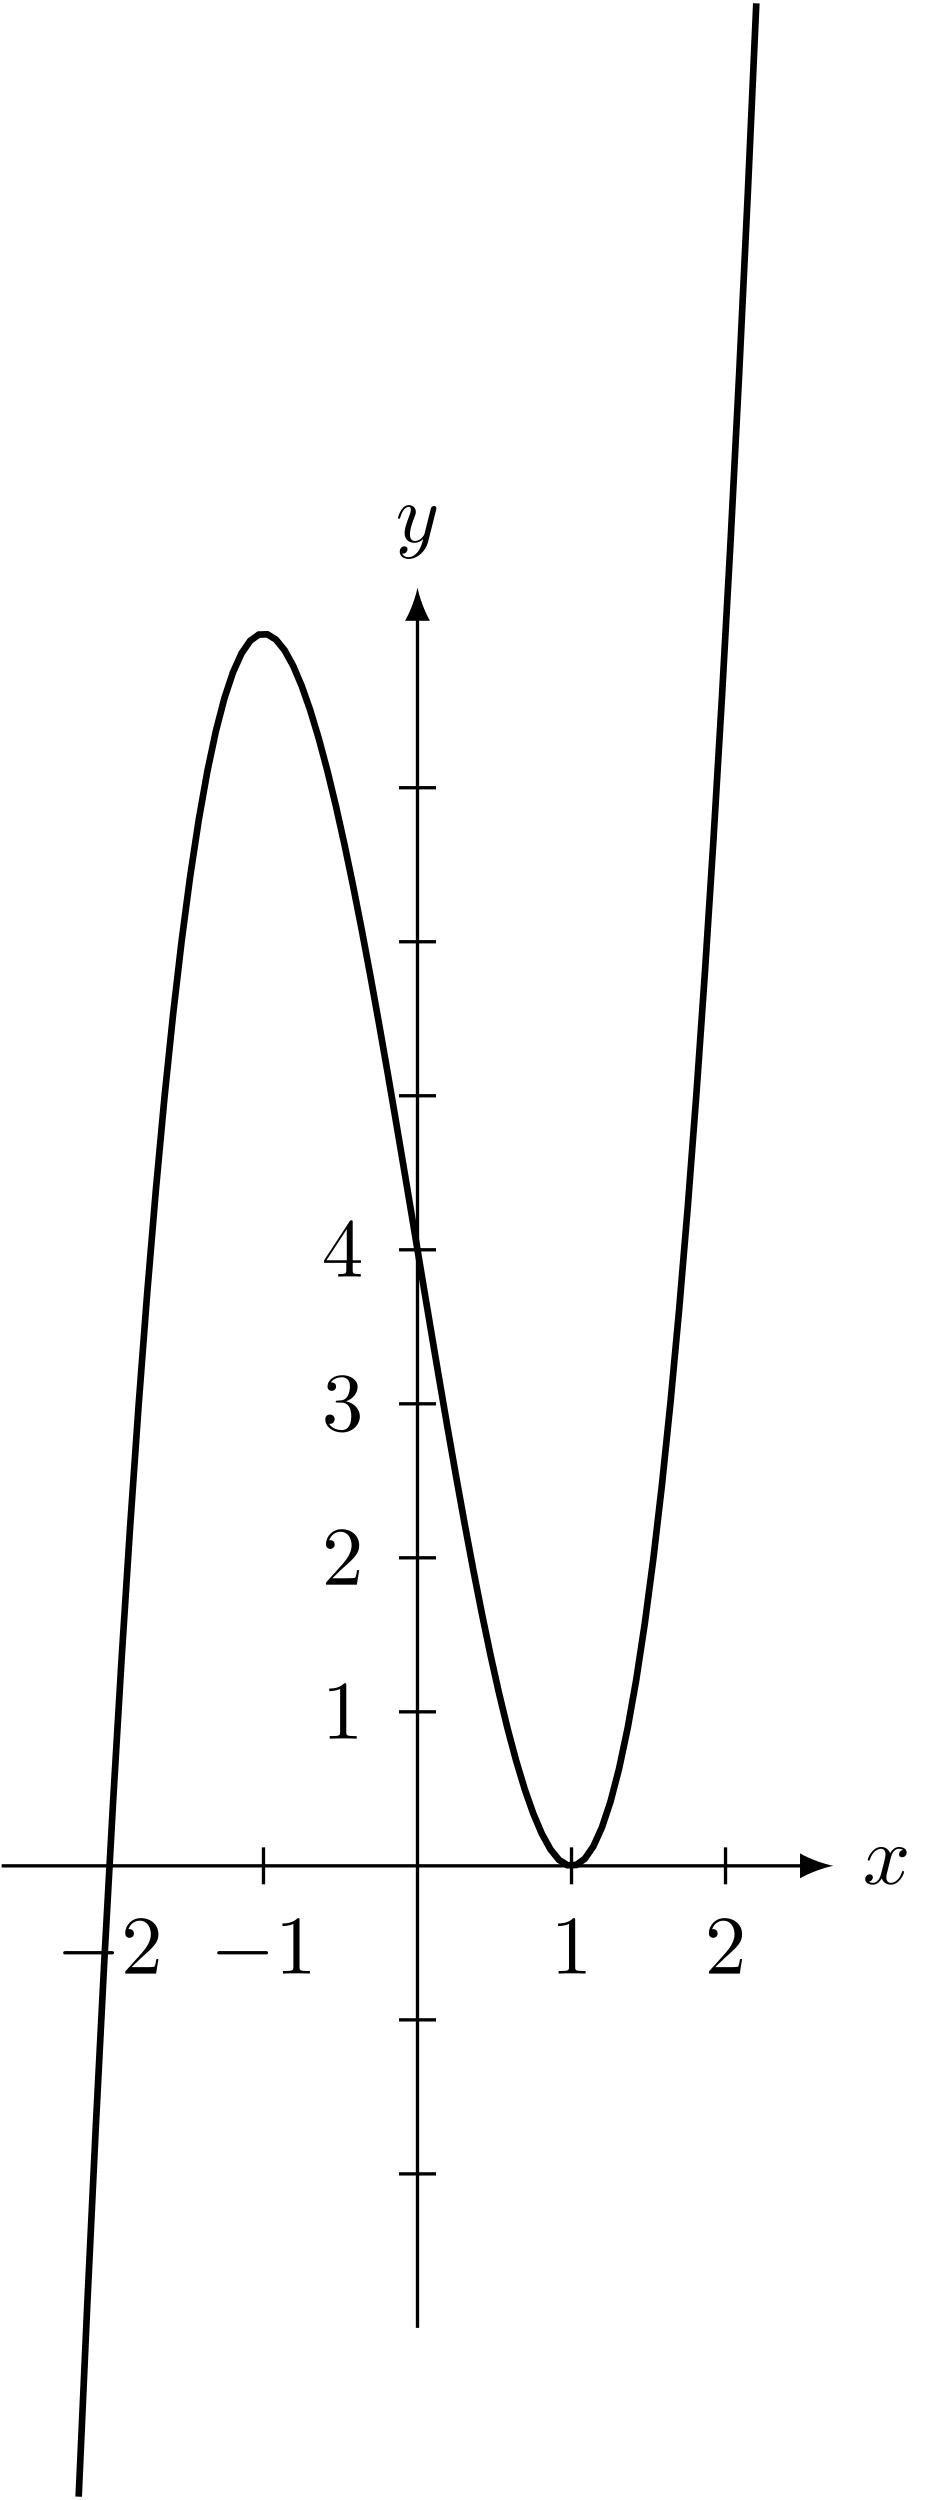
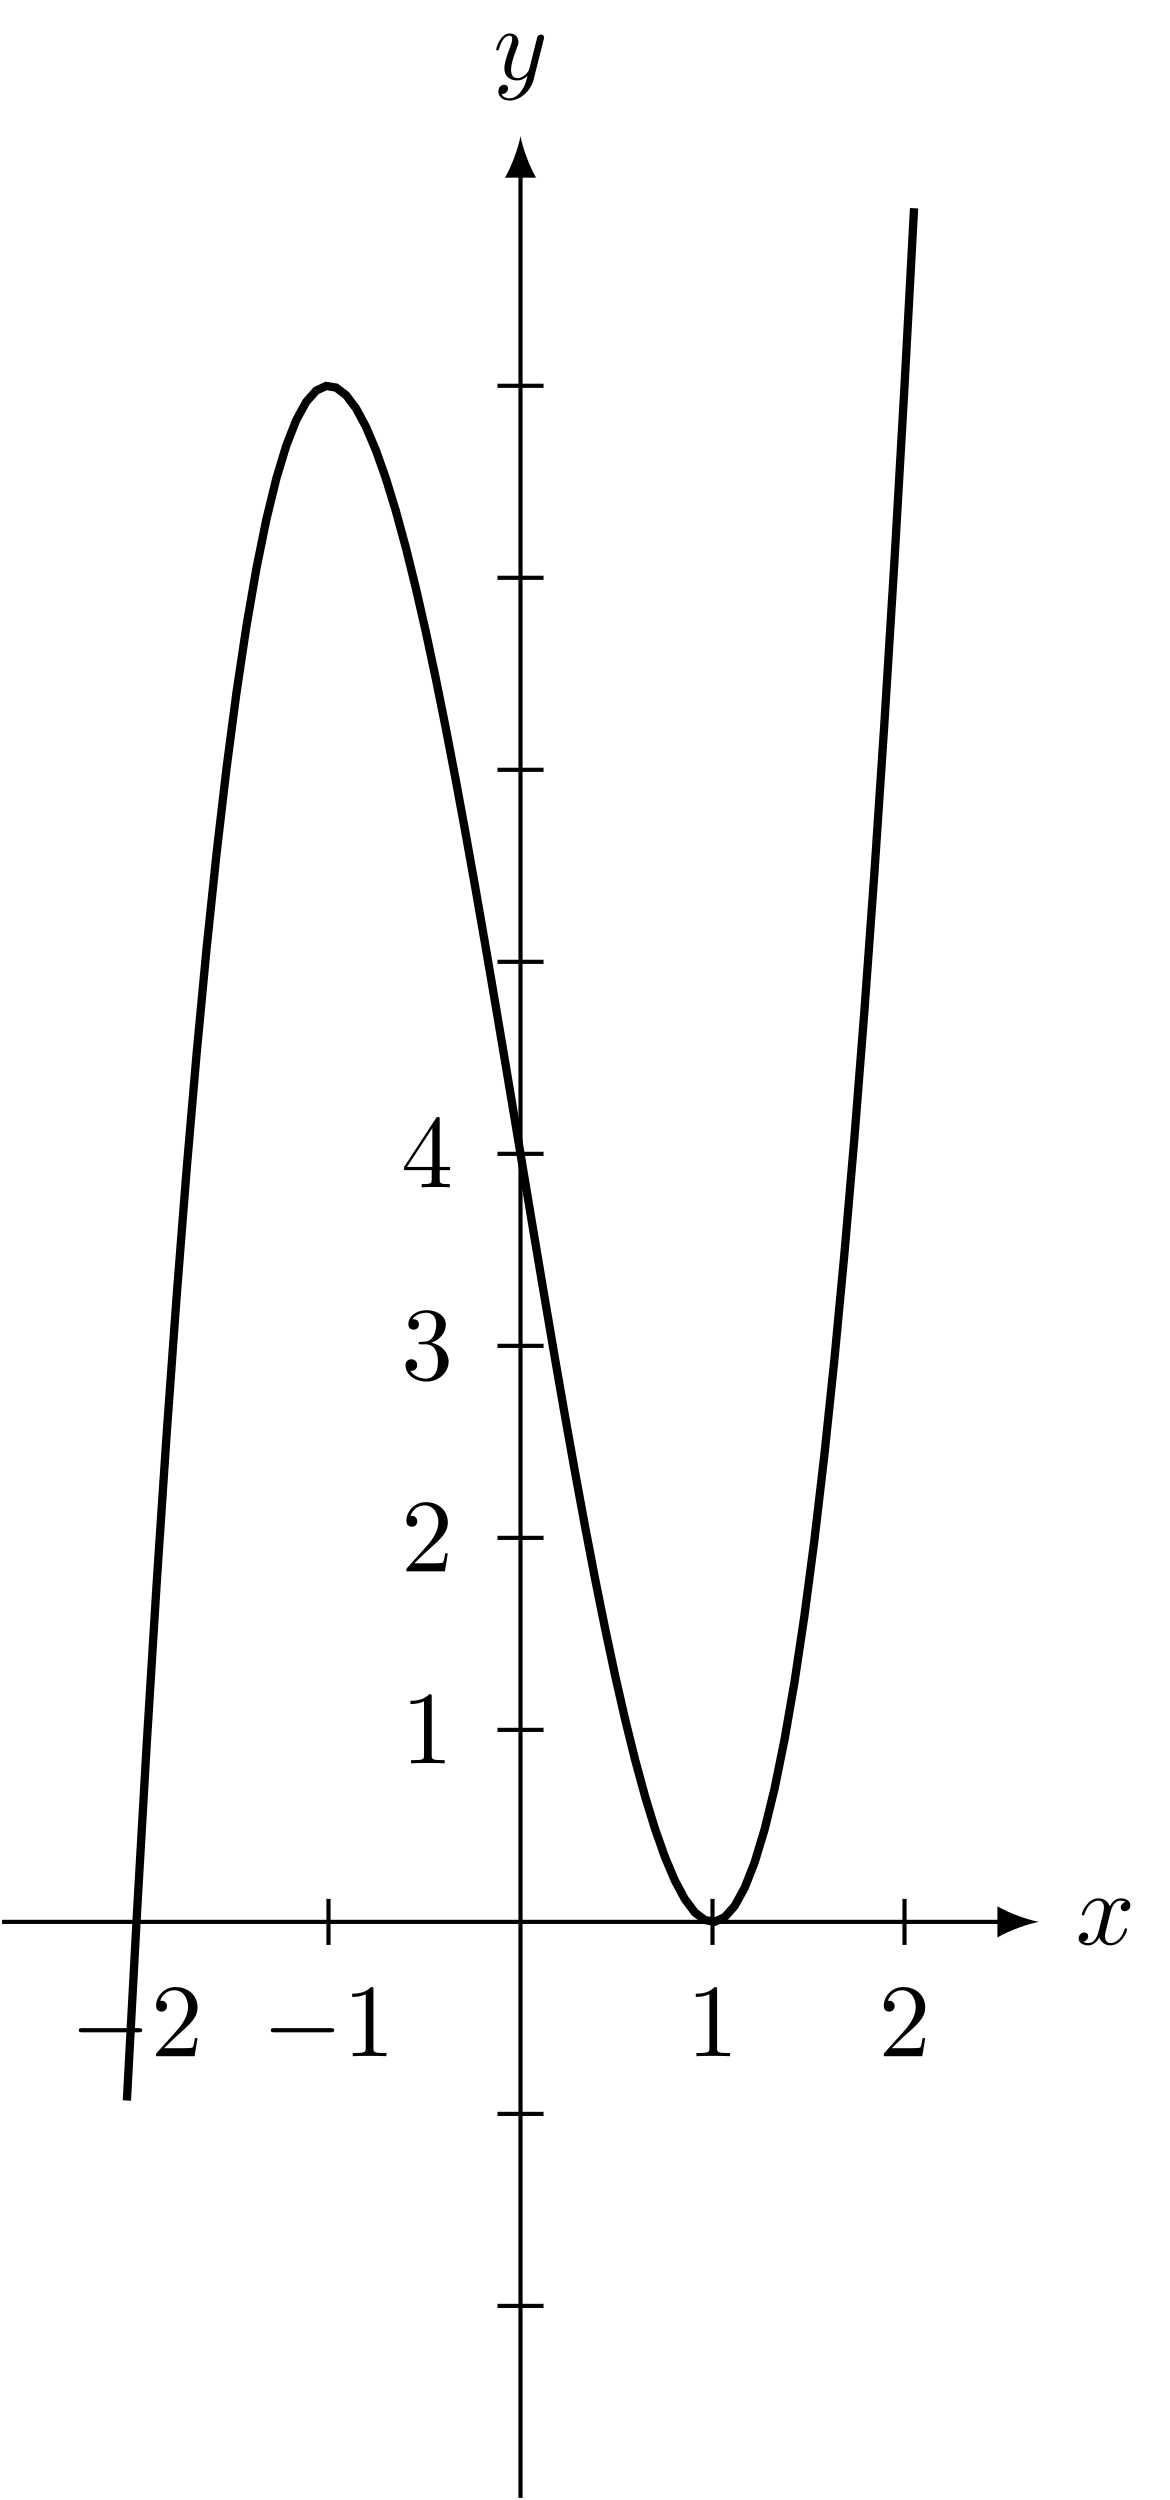
- <svg xmlns="http://www.w3.org/2000/svg" xmlns:xlink="http://www.w3.org/1999/xlink" version="1.1" width="112.228pt" height="299.079pt" viewBox="-70.007 -70.007 112.228 299.079">
+ <svg xmlns="http://www.w3.org/2000/svg" xmlns:xlink="http://www.w3.org/1999/xlink" version="1.1" width="112.228pt" height="239.894pt" viewBox="-70.007 -70.007 112.228 239.894">
  <defs>
    <path id="g2-49" d="M2.929-6.376C2.929-6.615 2.929-6.635 2.7-6.635C2.082-5.998 1.205-5.998 .887-5.998V-5.689C1.086-5.689 1.674-5.689 2.192-5.948V-.787C2.192-.428 2.162-.309 1.265-.309H.946V0C1.295-.03 2.162-.03 2.56-.03S3.826-.03 4.174 0V-.309H3.856C2.959-.309 2.929-.418 2.929-.787V-6.376Z" />
    <path id="g2-50" d="M1.265-.767L2.321-1.793C3.875-3.168 4.473-3.706 4.473-4.702C4.473-5.838 3.577-6.635 2.361-6.635C1.235-6.635 .498-5.719 .498-4.832C.498-4.274 .996-4.274 1.026-4.274C1.196-4.274 1.544-4.394 1.544-4.802C1.544-5.061 1.365-5.32 1.016-5.32C.936-5.32 .917-5.32 .887-5.31C1.116-5.958 1.654-6.326 2.232-6.326C3.138-6.326 3.567-5.519 3.567-4.702C3.567-3.905 3.068-3.118 2.521-2.501L.608-.369C.498-.259 .498-.239 .498 0H4.194L4.473-1.733H4.224C4.174-1.435 4.105-.996 4.005-.847C3.935-.767 3.278-.767 3.059-.767H1.265Z" />
    <path id="g2-51" d="M2.889-3.507C3.706-3.776 4.284-4.473 4.284-5.26C4.284-6.077 3.407-6.635 2.451-6.635C1.445-6.635 .687-6.037 .687-5.28C.687-4.951 .907-4.762 1.196-4.762C1.504-4.762 1.704-4.981 1.704-5.27C1.704-5.768 1.235-5.768 1.086-5.768C1.395-6.257 2.052-6.386 2.411-6.386C2.819-6.386 3.367-6.167 3.367-5.27C3.367-5.151 3.347-4.573 3.088-4.134C2.79-3.656 2.451-3.626 2.202-3.616C2.122-3.606 1.883-3.587 1.813-3.587C1.733-3.577 1.664-3.567 1.664-3.467C1.664-3.357 1.733-3.357 1.903-3.357H2.341C3.158-3.357 3.527-2.68 3.527-1.704C3.527-.349 2.839-.06 2.401-.06C1.973-.06 1.225-.229 .877-.817C1.225-.767 1.534-.986 1.534-1.365C1.534-1.724 1.265-1.923 .976-1.923C.737-1.923 .418-1.783 .418-1.345C.418-.438 1.345 .219 2.431 .219C3.646 .219 4.553-.687 4.553-1.704C4.553-2.521 3.925-3.298 2.889-3.507Z" />
    <path id="g2-52" d="M2.929-1.644V-.777C2.929-.418 2.909-.309 2.172-.309H1.963V0C2.371-.03 2.889-.03 3.308-.03S4.254-.03 4.663 0V-.309H4.453C3.716-.309 3.696-.418 3.696-.777V-1.644H4.692V-1.953H3.696V-6.486C3.696-6.685 3.696-6.745 3.537-6.745C3.447-6.745 3.417-6.745 3.337-6.625L.279-1.953V-1.644H2.929ZM2.989-1.953H.558L2.989-5.669V-1.953Z" />
    <path id="g0-0" d="M6.565-2.291C6.735-2.291 6.914-2.291 6.914-2.491S6.735-2.69 6.565-2.69H1.176C1.006-2.69 .827-2.69 .827-2.491S1.006-2.291 1.176-2.291H6.565Z" />
    <path id="g1-120" d="M3.328-3.009C3.387-3.268 3.616-4.184 4.314-4.184C4.364-4.184 4.603-4.184 4.812-4.055C4.533-4.005 4.334-3.756 4.334-3.517C4.334-3.357 4.443-3.168 4.712-3.168C4.932-3.168 5.25-3.347 5.25-3.746C5.25-4.264 4.663-4.403 4.324-4.403C3.746-4.403 3.397-3.875 3.278-3.646C3.029-4.304 2.491-4.403 2.202-4.403C1.166-4.403 .598-3.118 .598-2.869C.598-2.77 .697-2.77 .717-2.77C.797-2.77 .827-2.79 .847-2.879C1.186-3.935 1.843-4.184 2.182-4.184C2.371-4.184 2.72-4.095 2.72-3.517C2.72-3.208 2.55-2.54 2.182-1.146C2.022-.528 1.674-.11 1.235-.11C1.176-.11 .946-.11 .737-.239C.986-.289 1.205-.498 1.205-.777C1.205-1.046 .986-1.126 .837-1.126C.538-1.126 .289-.867 .289-.548C.289-.09 .787 .11 1.225 .11C1.883 .11 2.242-.588 2.271-.648C2.391-.279 2.75 .11 3.347 .11C4.374 .11 4.941-1.176 4.941-1.425C4.941-1.524 4.852-1.524 4.822-1.524C4.732-1.524 4.712-1.484 4.692-1.415C4.364-.349 3.686-.11 3.367-.11C2.979-.11 2.819-.428 2.819-.767C2.819-.986 2.879-1.205 2.989-1.644L3.328-3.009Z" />
    <path id="g1-121" d="M4.842-3.796C4.882-3.935 4.882-3.955 4.882-4.025C4.882-4.204 4.742-4.294 4.593-4.294C4.493-4.294 4.334-4.234 4.244-4.085C4.224-4.035 4.144-3.726 4.105-3.547C4.035-3.288 3.965-3.019 3.905-2.75L3.457-.956C3.417-.807 2.989-.11 2.331-.11C1.823-.11 1.714-.548 1.714-.917C1.714-1.375 1.883-1.993 2.222-2.869C2.381-3.278 2.421-3.387 2.421-3.587C2.421-4.035 2.102-4.403 1.604-4.403C.658-4.403 .289-2.959 .289-2.869C.289-2.77 .389-2.77 .408-2.77C.508-2.77 .518-2.79 .568-2.949C.837-3.885 1.235-4.184 1.574-4.184C1.654-4.184 1.823-4.184 1.823-3.866C1.823-3.616 1.724-3.357 1.654-3.168C1.255-2.112 1.076-1.544 1.076-1.076C1.076-.189 1.704 .11 2.291 .11C2.68 .11 3.019-.06 3.298-.339C3.168 .179 3.049 .667 2.65 1.196C2.391 1.534 2.012 1.823 1.554 1.823C1.415 1.823 .966 1.793 .797 1.405C.956 1.405 1.086 1.405 1.225 1.285C1.325 1.196 1.425 1.066 1.425 .877C1.425 .568 1.156 .528 1.056 .528C.827 .528 .498 .687 .498 1.176C.498 1.674 .936 2.042 1.554 2.042C2.58 2.042 3.606 1.136 3.885 .01L4.842-3.796Z" />
  </defs>
  <g id="page1">
-     <g stroke-miterlimit="10" transform="translate(-20.06076,153.2067)scale(0.996264,-0.996264)">
+     <g stroke-miterlimit="10" transform="translate(-20.06076,114.4121)scale(0.996264,-0.996264)">
      <g fill="#000" stroke="#000">
        <g stroke-width="0.4">
          <path d="M -49.934 0.0 L 46.334 0.0" fill="none" />
          <g transform="translate(46.33408,0.0)">
            <path d=" M 3.6 0.0 C 2.533 0.2 0.8 0.8 -0.4 1.5 L -0.4 -1.5 C 0.8 -0.8 2.533 -0.2 3.6 0.0  " stroke="none" />
          </g>
          <g transform="translate(53.467,-2.15277)">
-             <g stroke="none" transform="scale(-1.00375,1.00375)translate(-20.06076,153.2067)scale(-1,-1)">
+             <g stroke="none" transform="scale(-1.00375,1.00375)translate(-20.06076,114.4121)scale(-1,-1)">
              <g fill="#000">
                <g stroke="none">
-                   <use x="-20.061" y="153.207" xlink:href="#g1-120" />
+                   <use x="-20.061" y="114.412" xlink:href="#g1-120" />
                </g>
              </g>
            </g>
          </g>
-           <path d="M 0.0 -55.482 L 0.0 149.901" fill="none" />
-           <g transform="matrix(0.0,1.0,-1.0,0.0,0.0,149.9012)">
+           <path d="M 0.0 -55.482 L 0.0 168.395" fill="none" />
+           <g transform="matrix(0.0,1.0,-1.0,0.0,0.0,168.3953)">
            <path d=" M 3.6 0.0 C 2.533 0.2 0.8 0.8 -0.4 1.5 L -0.4 -1.5 C 0.8 -0.8 2.533 -0.2 3.6 0.0  " stroke="none" />
          </g>
-           <g transform="translate(-2.6308,158.9786)">
-             <g stroke="none" transform="scale(-1.00375,1.00375)translate(-20.06076,153.2067)scale(-1,-1)">
+           <g transform="translate(-2.6308,177.4727)">
+             <g stroke="none" transform="scale(-1.00375,1.00375)translate(-20.06076,114.4121)scale(-1,-1)">
              <g fill="#000">
                <g stroke="none">
-                   <use x="-20.061" y="153.207" xlink:href="#g1-121" />
+                   <use x="-20.061" y="114.412" xlink:href="#g1-121" />
                </g>
              </g>
            </g>
          </g>
          <path d="M -36.988 -2.219 L -36.988 2.219" fill="none" />
          <g transform="translate(-43.3771,-12.93652)">
-             <g stroke="none" transform="scale(-1.00375,1.00375)translate(-20.06076,153.2067)scale(-1,-1)">
+             <g stroke="none" transform="scale(-1.00375,1.00375)translate(-20.06076,114.4121)scale(-1,-1)">
              <g fill="#000">
                <g stroke="none">
-                   <use x="-20.061" y="153.207" xlink:href="#g0-0" />
-                   <use x="-12.312" y="153.207" xlink:href="#g2-50" />
+                   <use x="-20.061" y="114.412" xlink:href="#g0-0" />
+                   <use x="-12.312" y="114.412" xlink:href="#g2-50" />
                </g>
              </g>
            </g>
          </g>
          <path d="M -18.494 -2.219 L -18.494 2.219" fill="none" />
          <g transform="translate(-24.883,-12.93652)">
-             <g stroke="none" transform="scale(-1.00375,1.00375)translate(-20.06076,153.2067)scale(-1,-1)">
+             <g stroke="none" transform="scale(-1.00375,1.00375)translate(-20.06076,114.4121)scale(-1,-1)">
              <g fill="#000">
                <g stroke="none">
-                   <use x="-20.061" y="153.207" xlink:href="#g0-0" />
-                   <use x="-12.312" y="153.207" xlink:href="#g2-49" />
+                   <use x="-20.061" y="114.412" xlink:href="#g0-0" />
+                   <use x="-12.312" y="114.412" xlink:href="#g2-49" />
                </g>
              </g>
            </g>
          </g>
          <path d="M 18.494 -2.219 L 18.494 2.219" fill="none" />
          <g transform="translate(15.9941,-12.93651)">
-             <g stroke="none" transform="scale(-1.00375,1.00375)translate(-20.06076,153.2067)scale(-1,-1)">
+             <g stroke="none" transform="scale(-1.00375,1.00375)translate(-20.06076,114.4121)scale(-1,-1)">
              <g fill="#000">
                <g stroke="none">
-                   <use x="-20.061" y="153.207" xlink:href="#g2-49" />
+                   <use x="-20.061" y="114.412" xlink:href="#g2-49" />
                </g>
              </g>
            </g>
          </g>
          <path d="M 36.988 -2.219 L 36.988 2.219" fill="none" />
          <g transform="translate(34.4882,-12.93651)">
-             <g stroke="none" transform="scale(-1.00375,1.00375)translate(-20.06076,153.2067)scale(-1,-1)">
+             <g stroke="none" transform="scale(-1.00375,1.00375)translate(-20.06076,114.4121)scale(-1,-1)">
              <g fill="#000">
                <g stroke="none">
-                   <use x="-20.061" y="153.207" xlink:href="#g2-50" />
+                   <use x="-20.061" y="114.412" xlink:href="#g2-50" />
                </g>
              </g>
            </g>
          </g>
          <path d="M -2.219 18.494 L 2.219 18.494" fill="none" />
          <g transform="translate(-11.49208,15.27188)">
-             <g stroke="none" transform="scale(-1.00375,1.00375)translate(-20.06076,153.2067)scale(-1,-1)">
+             <g stroke="none" transform="scale(-1.00375,1.00375)translate(-20.06076,114.4121)scale(-1,-1)">
              <g fill="#000">
                <g stroke="none">
-                   <use x="-20.061" y="153.207" xlink:href="#g2-49" />
+                   <use x="-20.061" y="114.412" xlink:href="#g2-49" />
                </g>
              </g>
            </g>
          </g>
          <path d="M -2.219 36.988 L 2.219 36.988" fill="none" />
          <g transform="translate(-11.49208,33.76599)">
-             <g stroke="none" transform="scale(-1.00375,1.00375)translate(-20.06076,153.2067)scale(-1,-1)">
+             <g stroke="none" transform="scale(-1.00375,1.00375)translate(-20.06076,114.4121)scale(-1,-1)">
              <g fill="#000">
                <g stroke="none">
-                   <use x="-20.061" y="153.207" xlink:href="#g2-50" />
+                   <use x="-20.061" y="114.412" xlink:href="#g2-50" />
                </g>
              </g>
            </g>
          </g>
          <path d="M -2.219 55.482 L 2.219 55.482" fill="none" />
          <g transform="translate(-11.49208,52.2601)">
-             <g stroke="none" transform="scale(-1.00375,1.00375)translate(-20.06076,153.2067)scale(-1,-1)">
+             <g stroke="none" transform="scale(-1.00375,1.00375)translate(-20.06076,114.4121)scale(-1,-1)">
              <g fill="#000">
                <g stroke="none">
-                   <use x="-20.061" y="153.207" xlink:href="#g2-51" />
+                   <use x="-20.061" y="114.412" xlink:href="#g2-51" />
                </g>
              </g>
            </g>
          </g>
          <path d="M -2.219 73.976 L 2.219 73.976" fill="none" />
          <g transform="translate(-11.49208,70.75421)">
-             <g stroke="none" transform="scale(-1.00375,1.00375)translate(-20.06076,153.2067)scale(-1,-1)">
+             <g stroke="none" transform="scale(-1.00375,1.00375)translate(-20.06076,114.4121)scale(-1,-1)">
              <g fill="#000">
                <g stroke="none">
-                   <use x="-20.061" y="153.207" xlink:href="#g2-52" />
+                   <use x="-20.061" y="114.412" xlink:href="#g2-52" />
                </g>
              </g>
            </g>
          </g>
          <path d="M -2.219 -36.988 L 2.219 -36.988" fill="none" />
          <path d="M -2.219 -18.494 L 2.219 -18.494" fill="none" />
          <path d="M -2.219 92.471 L 2.219 92.471" fill="none" />
          <path d="M -2.219 110.965 L 2.219 110.965" fill="none" />
          <path d="M -2.219 129.459 L 2.219 129.459" fill="none" />
+           <path d="M -2.219 147.953 L 2.219 147.953" fill="none" />
          <g stroke-width="0.8">
-             <path d="M -40.687 -75.75 L -39.657 -52.769 L -38.627 -31.265 L -37.597 -11.197 L -36.567 7.468 L -35.537 24.774 L -34.507 40.758 L -33.477 55.458 L -32.447 68.91 L -31.417 81.155 L -30.387 92.231 L -29.357 102.176 L -28.327 111.028 L -27.297 118.826 L -26.267 125.607 L -25.237 131.411 L -24.207 136.275 L -23.177 140.239 L -22.147 143.339 L -21.117 145.616 L -20.087 147.106 L -19.057 147.849 L -18.026 147.882 L -16.996 147.245 L -15.966 145.974 L -14.936 144.109 L -13.906 141.689 L -12.876 138.751 L -11.846 135.333 L -10.816 131.475 L -9.786 127.214 L -8.756 122.588 L -7.726 117.637 L -6.696 112.398 L -5.666 106.91 L -4.636 101.21 L -3.606 95.339 L -2.576 89.333 L -1.546 83.231 L -0.516 77.072 L 0.514 70.894 L 1.544 64.734 L 2.574 58.632 L 3.604 52.626 L 4.634 46.754 L 5.664 41.055 L 6.694 35.566 L 7.724 30.327 L 8.754 25.375 L 9.784 20.749 L 10.814 16.487 L 11.844 12.627 L 12.874 9.209 L 13.904 6.269 L 14.934 3.847 L 15.964 1.982 L 16.994 0.71 L 18.024 0.071 L 19.054 0.103 L 20.084 0.844 L 21.114 2.332 L 22.144 4.607 L 23.174 7.706 L 24.204 11.667 L 25.234 16.53 L 26.264 22.331 L 27.294 29.111 L 28.324 36.906 L 29.354 45.756 L 30.384 55.698 L 31.415 66.771 L 32.445 79.014 L 33.475 92.464 L 34.505 107.16 L 35.535 123.141 L 36.565 140.444 L 37.595 159.108 L 38.625 179.172 L 39.655 200.674 L 40.685 223.651" fill="none" />
+             <path d="M -37.913 -17.204 L -36.953 0.628 L -35.993 17.268 L -35.034 32.746 L -34.074 47.09 L -33.114 60.334 L -32.154 72.507 L -31.195 83.641 L -30.235 93.767 L -29.275 102.916 L -28.315 111.119 L -27.356 118.407 L -26.396 124.811 L -25.436 130.361 L -24.476 135.09 L -23.517 139.027 L -22.557 142.205 L -21.597 144.654 L -20.637 146.404 L -19.678 147.488 L -18.718 147.936 L -17.758 147.779 L -16.798 147.048 L -15.839 145.774 L -14.879 143.989 L -13.919 141.722 L -12.959 139.006 L -12 135.87 L -11.04 132.348 L -10.08 128.468 L -9.12 124.262 L -8.161 119.762 L -7.201 114.998 L -6.241 110.001 L -5.281 104.803 L -4.322 99.434 L -3.362 93.925 L -2.402 88.307 L -1.442 82.612 L -0.483 76.871 L 0.477 71.114 L 1.437 65.372 L 2.397 59.676 L 3.356 54.058 L 4.316 48.549 L 5.276 43.179 L 6.236 37.98 L 7.195 32.982 L 8.155 28.216 L 9.115 23.714 L 10.075 19.507 L 11.034 15.626 L 11.994 12.101 L 12.954 8.963 L 13.914 6.244 L 14.873 3.975 L 15.833 2.187 L 16.793 0.91 L 17.753 0.176 L 18.713 0.015 L 19.672 0.46 L 20.632 1.54 L 21.592 3.287 L 22.552 5.731 L 23.511 8.905 L 24.471 12.838 L 25.431 17.562 L 26.391 23.108 L 27.35 29.507 L 28.31 36.79 L 29.27 44.987 L 30.23 54.131 L 31.189 64.252 L 32.149 75.38 L 33.109 87.548 L 34.069 100.785 L 35.028 115.123 L 35.988 130.594 L 36.948 147.227 L 37.908 165.055" fill="none" />
          </g>
        </g>
      </g>
    </g>
  </g>
</svg>
